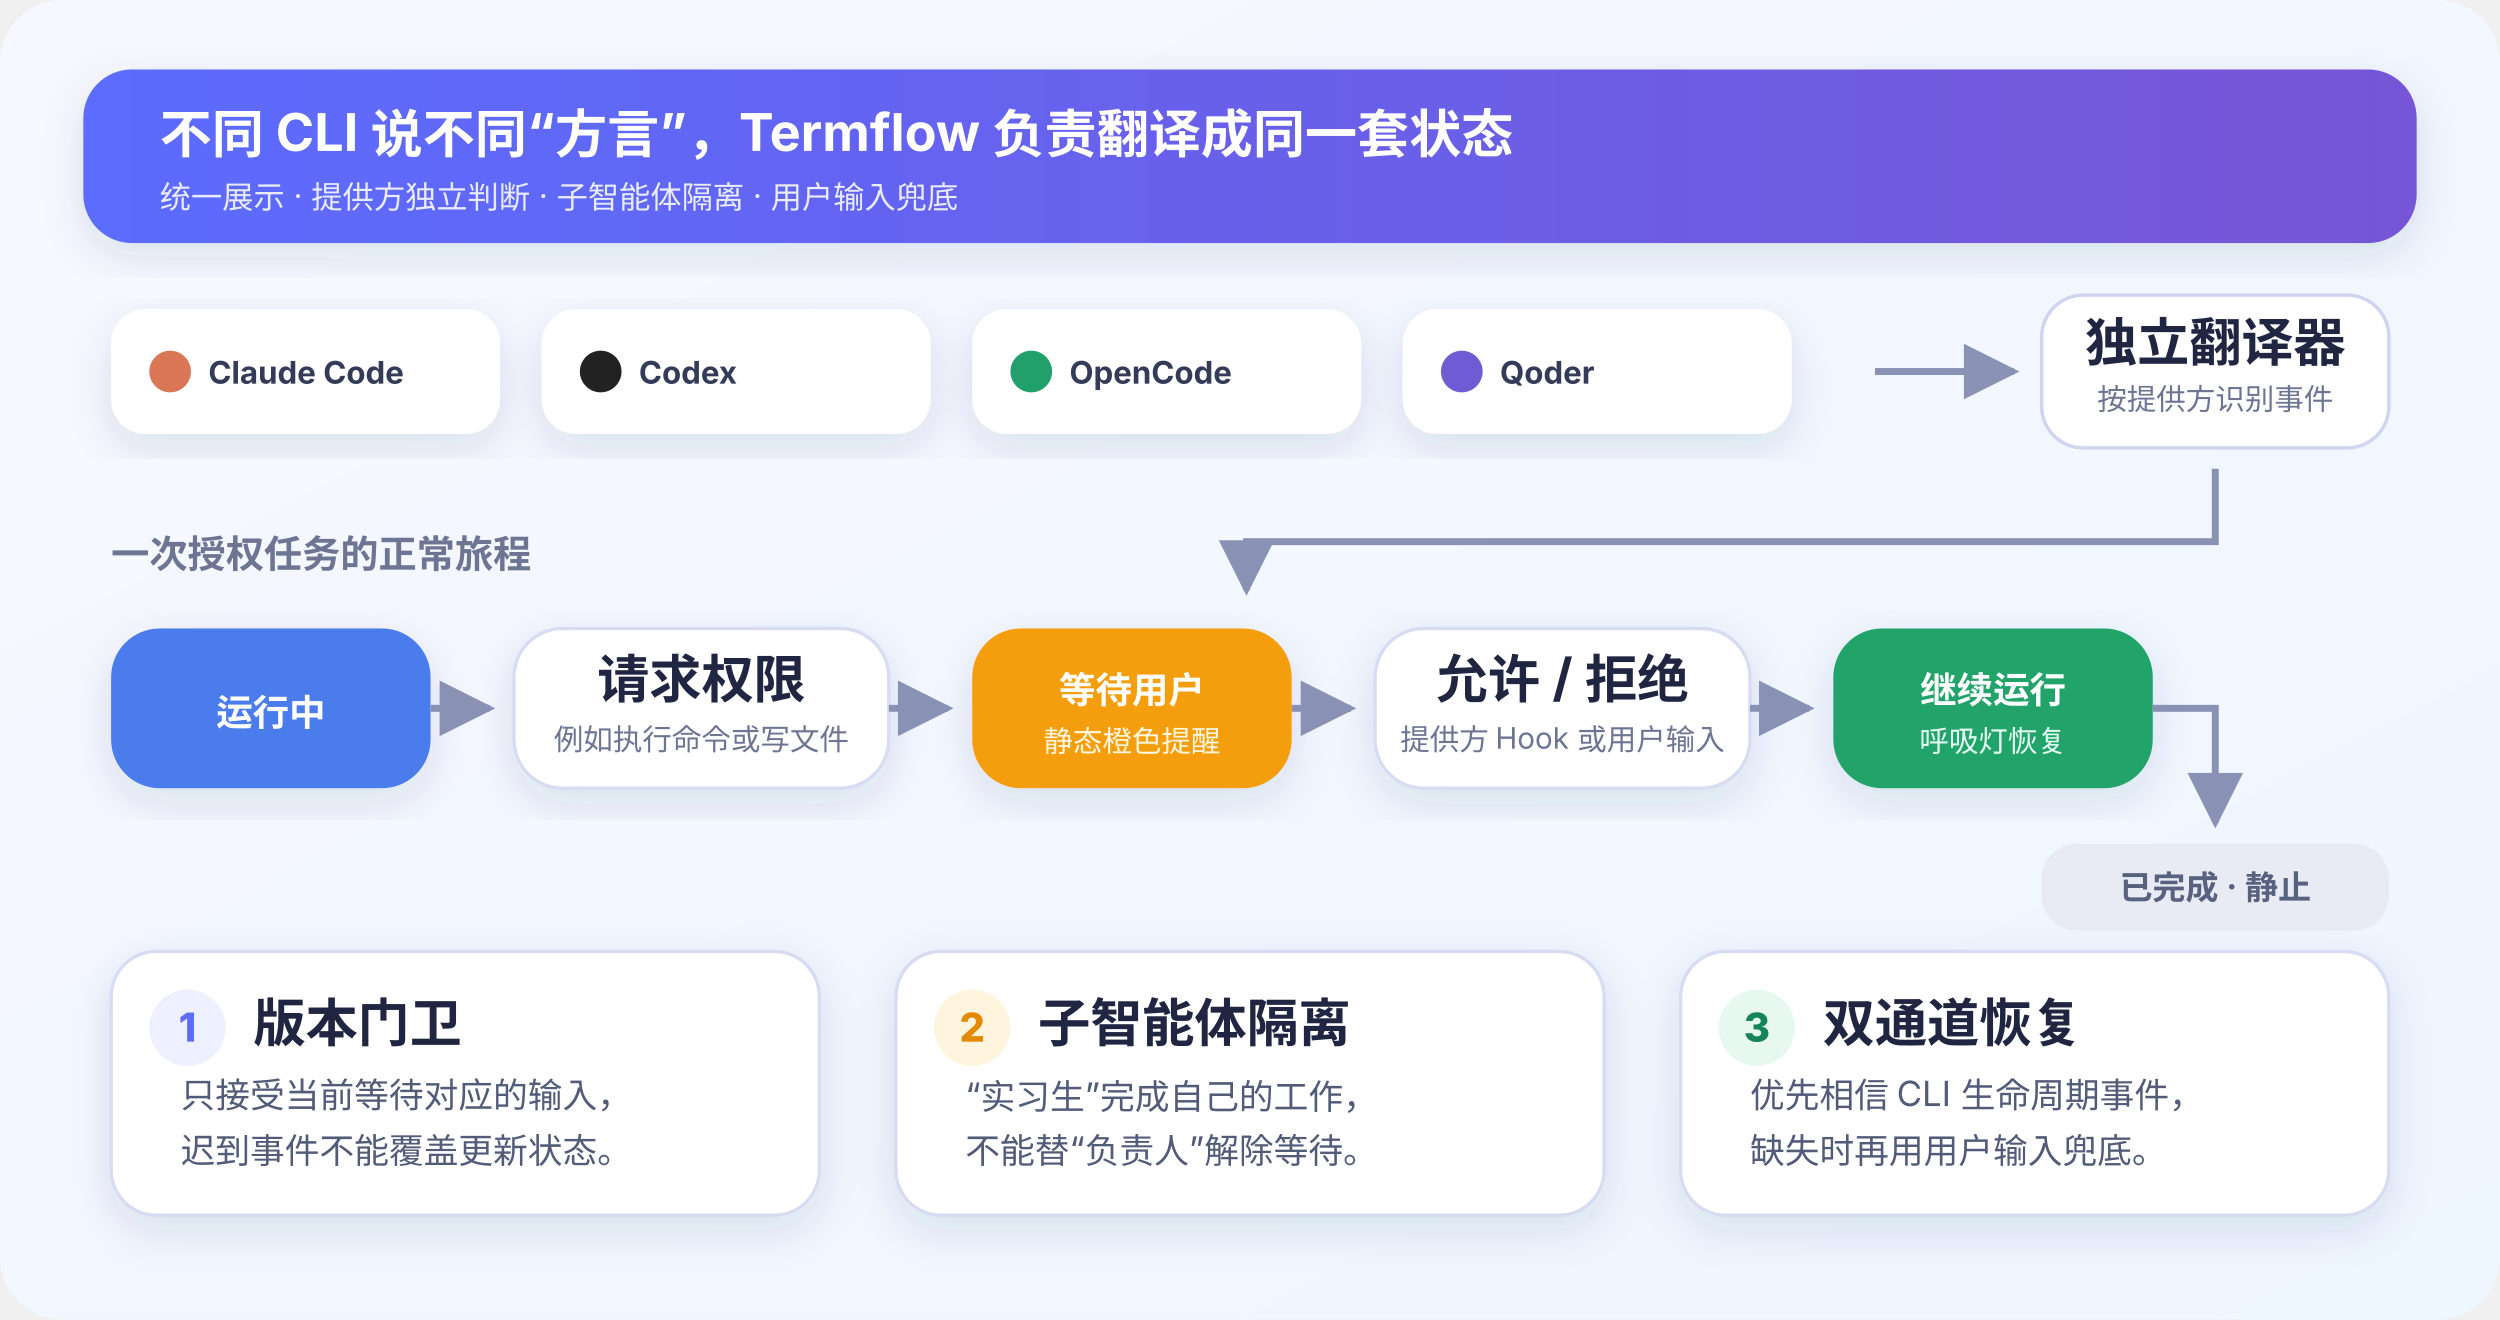
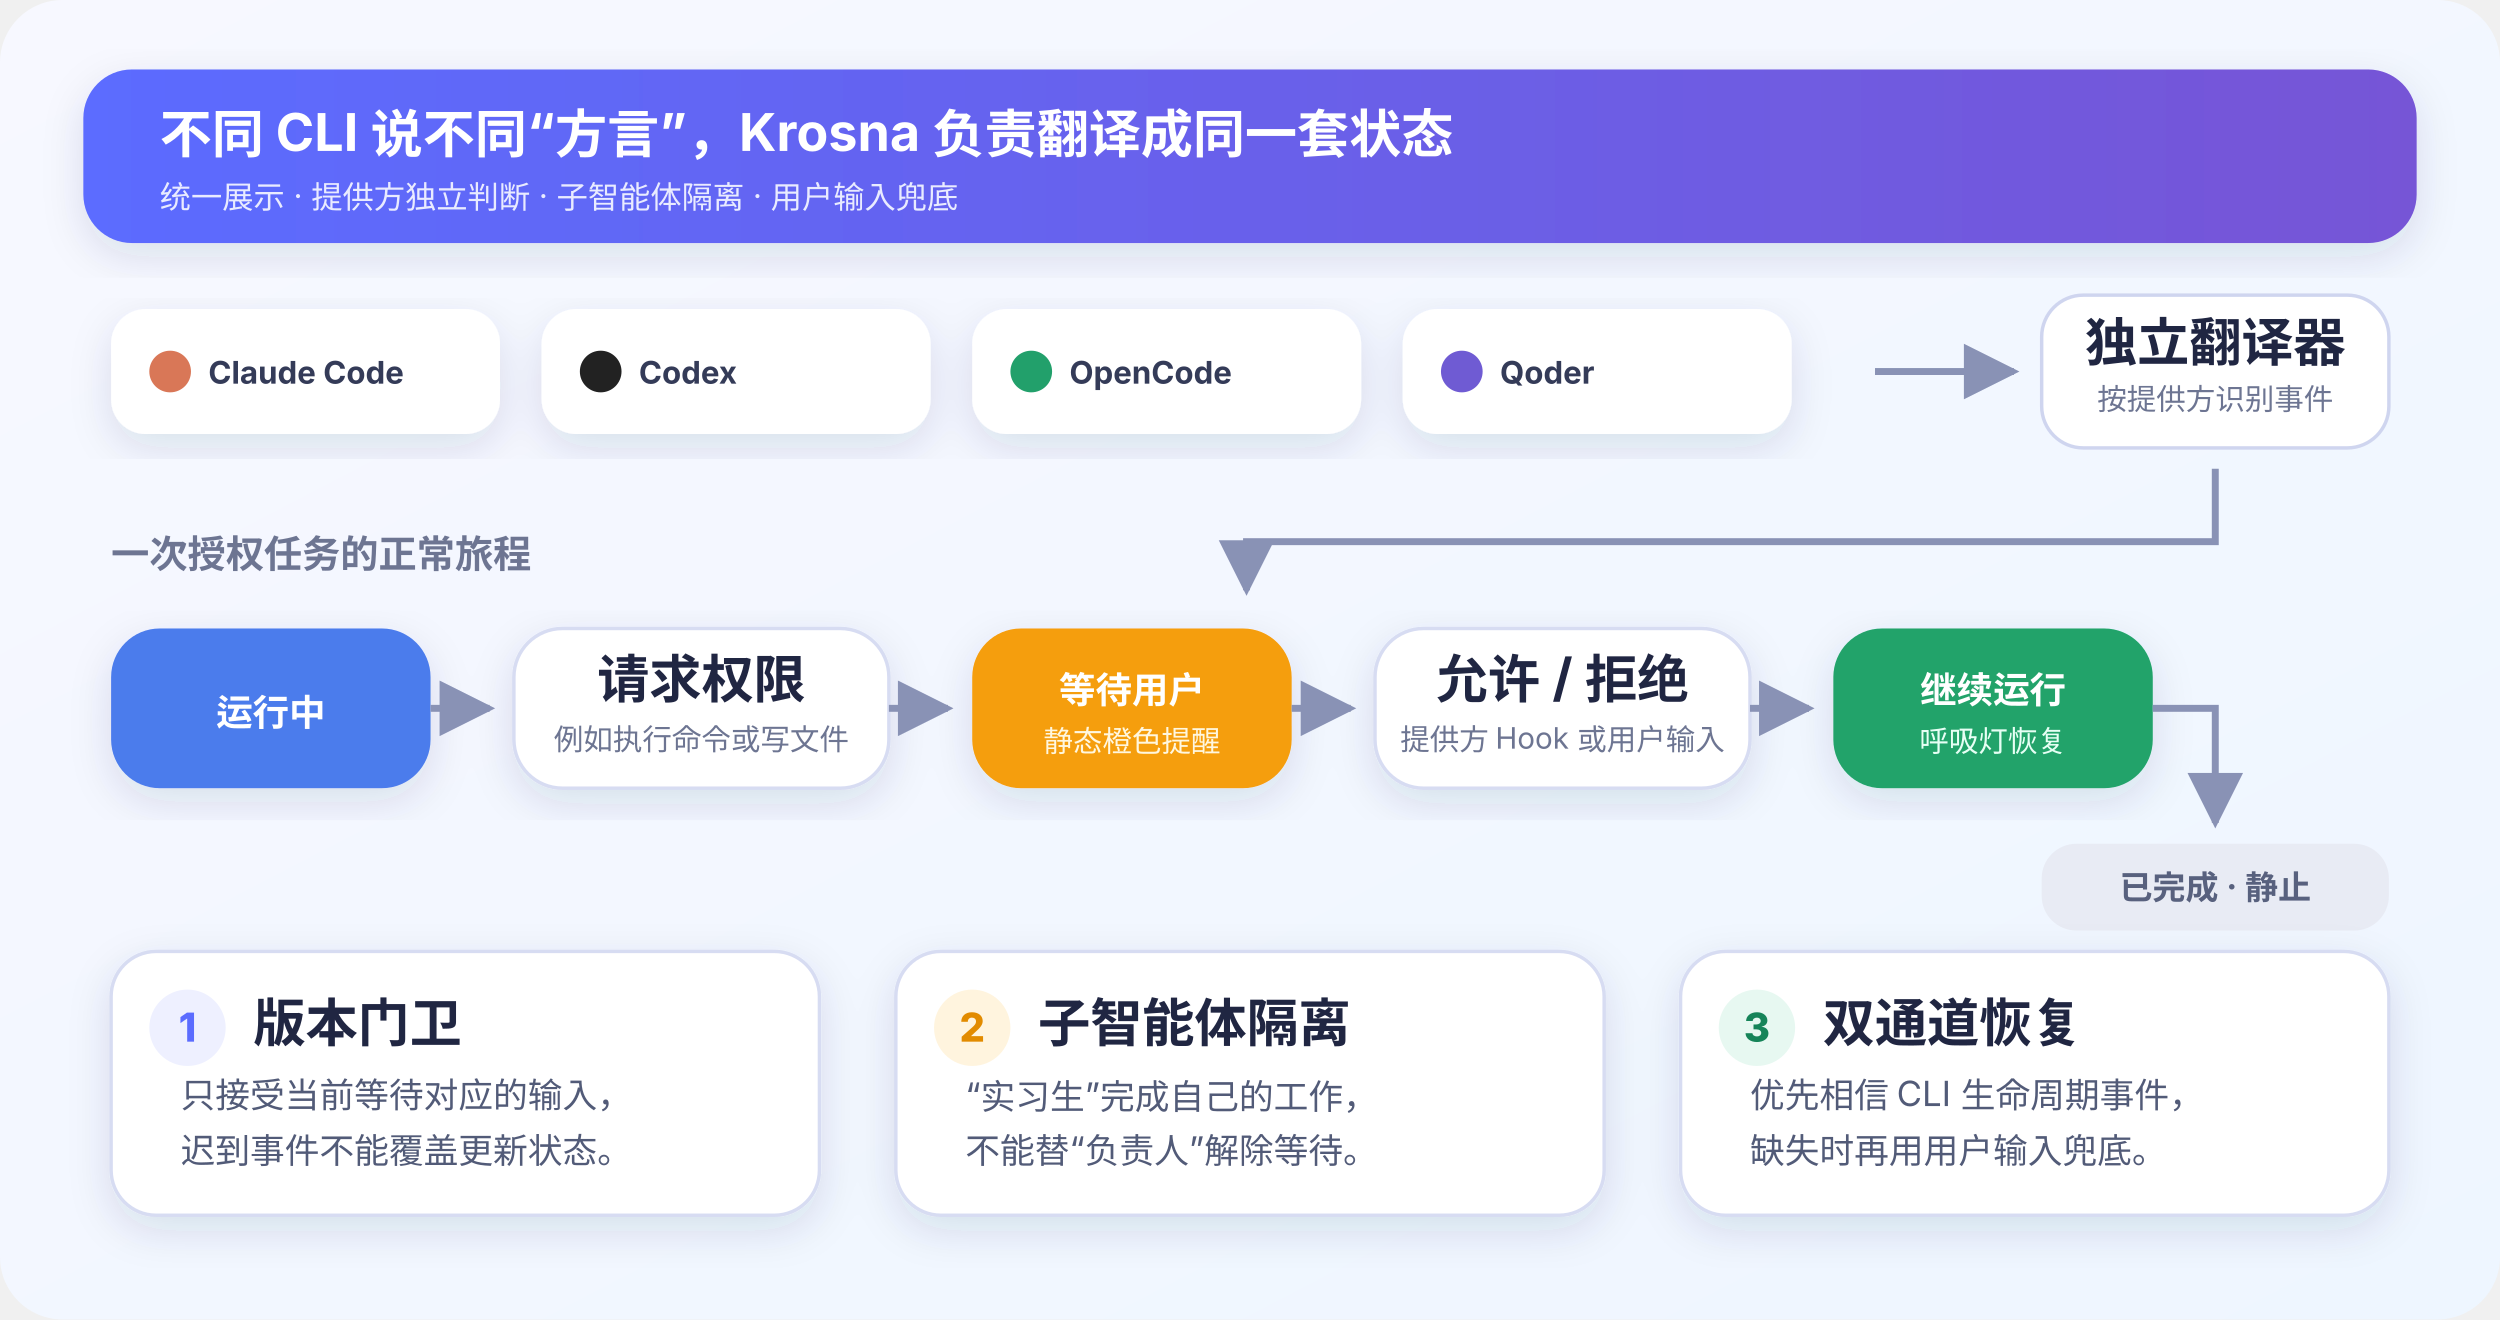
<svg xmlns="http://www.w3.org/2000/svg" width="1440" height="760" viewBox="0 0 1440 760" role="img" aria-labelledby="title desc">
  <defs>
    <linearGradient id="background" x1="0" y1="0" x2="1" y2="1">
      <stop offset="0" stop-color="#f7f8ff" />
      <stop offset="1" stop-color="#eef6ff" />
    </linearGradient>
    <linearGradient id="header" x1="0" y1="0" x2="1" y2="0">
      <stop offset="0" stop-color="#5b6cff" />
      <stop offset="1" stop-color="#7655d6" />
    </linearGradient>
    <filter id="shadow" x="-20%" y="-20%" width="140%" height="140%">
      <feDropShadow dx="0" dy="8" stdDeviation="12" flood-color="#25325f" flood-opacity="0.12" />
    </filter>
    <marker id="arrow" viewBox="0 0 10 10" refX="9" refY="5" markerWidth="8" markerHeight="8" orient="auto-start-reverse">
      <path d="M 0 0 L 10 5 L 0 10 z" fill="#8992b5" />
    </marker>
    <style>
      text { font-family: "Microsoft YaHei", "PingFang SC", Inter, sans-serif; }
      .label { fill: #6d7592; font-size: 22px; font-weight: 600; }
      .title { fill: #202642; font-size: 30px; font-weight: 700; }
      .body { fill: #525b78; font-size: 20px; }
      .small { fill: #6d7592; font-size: 17px; }
      .provider { fill: #343b58; font-size: 18px; font-weight: 650; }
      .state { fill: #ffffff; font-size: 21px; font-weight: 700; }
    </style>
  </defs>
  <rect width="1440" height="760" rx="36" fill="url(#background)" />
  <rect x="48" y="40" width="1344" height="100" rx="28" fill="url(#header)" filter="url(#shadow)" />
-   <text x="92" y="88" fill="#ffffff" font-size="30" font-weight="750">不同 CLI 说不同“方言”，Termflow 负责翻译成同一套状态</text>
+   <text x="92" y="88" fill="#ffffff" font-size="30" font-weight="750">不同 CLI 说不同“方言”，Krosna 负责翻译成同一套状态</text>
  <text x="92" y="120" fill="#e9ebff" font-size="18">统一展示 · 提供方独立判断 · 子智能体隔离 · 用户输入兜底</text>
  <g filter="url(#shadow)">
    <rect x="64" y="178" width="224" height="72" rx="20" fill="#ffffff" />
    <rect x="312" y="178" width="224" height="72" rx="20" fill="#ffffff" />
    <rect x="560" y="178" width="224" height="72" rx="20" fill="#ffffff" />
    <rect x="808" y="178" width="224" height="72" rx="20" fill="#ffffff" />
  </g>
  <circle cx="98" cy="214" r="12" fill="#d97757" />
  <text class="provider" x="120" y="221">Claude Code</text>
  <circle cx="346" cy="214" r="12" fill="#222222" />
  <text class="provider" x="368" y="221">Codex</text>
  <circle cx="594" cy="214" r="12" fill="#22a06b" />
  <text class="provider" x="616" y="221">OpenCode</text>
  <circle cx="842" cy="214" r="12" fill="#6f5bd3" />
  <text class="provider" x="864" y="221">Qoder</text>
  <path d="M 1080 214 L 1160 214" stroke="#8992b5" stroke-width="4" marker-end="url(#arrow)" />
  <rect x="1176" y="170" width="200" height="88" rx="24" fill="#ffffff" stroke="#cfd5ef" stroke-width="2" />
  <text class="title" x="1276" y="208" text-anchor="middle">独立翻译器</text>
  <text class="small" x="1276" y="236" text-anchor="middle">按提供方识别事件</text>
  <path d="M 1276 270 L 1276 312 L 718 312 L 718 340" fill="none" stroke="#8992b5" stroke-width="4" marker-end="url(#arrow)" />
  <text class="label" x="64" y="327">一次授权任务的正常旅程</text>
  <g filter="url(#shadow)">
    <rect x="64" y="362" width="184" height="92" rx="28" fill="#4b7bec" />
    <rect x="296" y="362" width="216" height="92" rx="28" fill="#ffffff" stroke="#d7dcf2" stroke-width="2" />
    <rect x="560" y="362" width="184" height="92" rx="28" fill="#f59e0b" />
    <rect x="792" y="362" width="216" height="92" rx="28" fill="#ffffff" stroke="#d7dcf2" stroke-width="2" />
    <rect x="1056" y="362" width="184" height="92" rx="28" fill="#20a36a" />
  </g>
  <text class="state" x="156" y="418" text-anchor="middle">运行中</text>
  <text class="title" x="404" y="402" text-anchor="middle">请求权限</text>
  <text class="small" x="404" y="432" text-anchor="middle">例如执行命令或写文件</text>
  <text class="state" x="652" y="405" text-anchor="middle">等待用户</text>
  <text x="652" y="433" text-anchor="middle" fill="#fff7df" font-size="17">静态橙色提醒</text>
  <text class="title" x="900" y="402" text-anchor="middle">允许 / 拒绝</text>
  <text class="small" x="900" y="432" text-anchor="middle">提供方 Hook 或用户输入</text>
  <text class="state" x="1148" y="405" text-anchor="middle">继续运行</text>
  <text x="1148" y="433" text-anchor="middle" fill="#e6fff4" font-size="17">呼吸灯恢复</text>
  <path d="M 248 408 L 282 408" stroke="#8992b5" stroke-width="4" marker-end="url(#arrow)" />
  <path d="M 512 408 L 546 408" stroke="#8992b5" stroke-width="4" marker-end="url(#arrow)" />
  <path d="M 744 408 L 778 408" stroke="#8992b5" stroke-width="4" marker-end="url(#arrow)" />
  <path d="M 1008 408 L 1042 408" stroke="#8992b5" stroke-width="4" marker-end="url(#arrow)" />
  <path d="M 1240 408 L 1276 408 L 1276 474" fill="none" stroke="#8992b5" stroke-width="4" marker-end="url(#arrow)" />
  <rect x="1176" y="486" width="200" height="50" rx="20" fill="#e8ebf4" />
  <text x="1276" y="518" text-anchor="middle" fill="#58617e" font-size="19" font-weight="700">已完成 · 静止</text>
  <g filter="url(#shadow)">
    <rect x="64" y="548" width="408" height="152" rx="26" fill="#ffffff" stroke="#d7dcf2" stroke-width="2" />
    <rect x="516" y="548" width="408" height="152" rx="26" fill="#ffffff" stroke="#d7dcf2" stroke-width="2" />
    <rect x="968" y="548" width="408" height="152" rx="26" fill="#ffffff" stroke="#d7dcf2" stroke-width="2" />
  </g>
  <circle cx="108" cy="592" r="22" fill="#eef0ff" />
  <text x="108" y="600" text-anchor="middle" fill="#5b6cff" font-size="23" font-weight="800">1</text>
  <text class="title" x="146" y="600">版本门卫</text>
  <text class="body" x="104" y="638">只接受当前等待对应的输入，</text>
  <text class="body" x="104" y="670">迟到事件不能覆盖更新状态。</text>
  <circle cx="560" cy="592" r="22" fill="#fff4de" />
  <text x="560" y="600" text-anchor="middle" fill="#e28b00" font-size="23" font-weight="800">2</text>
  <text class="title" x="598" y="600">子智能体隔离</text>
  <text class="body" x="556" y="638">“实习生”完成自己的工作，</text>
  <text class="body" x="556" y="670">不能替“负责人”解除等待。</text>
  <circle cx="1012" cy="592" r="22" fill="#e7f8f1" />
  <text x="1012" y="600" text-anchor="middle" fill="#168459" font-size="23" font-weight="800">3</text>
  <text class="title" x="1050" y="600">双通道恢复</text>
  <text class="body" x="1008" y="638">优先相信 CLI 生命周期事件，</text>
  <text class="body" x="1008" y="670">缺失时再用用户输入兜底。</text>
</svg>
